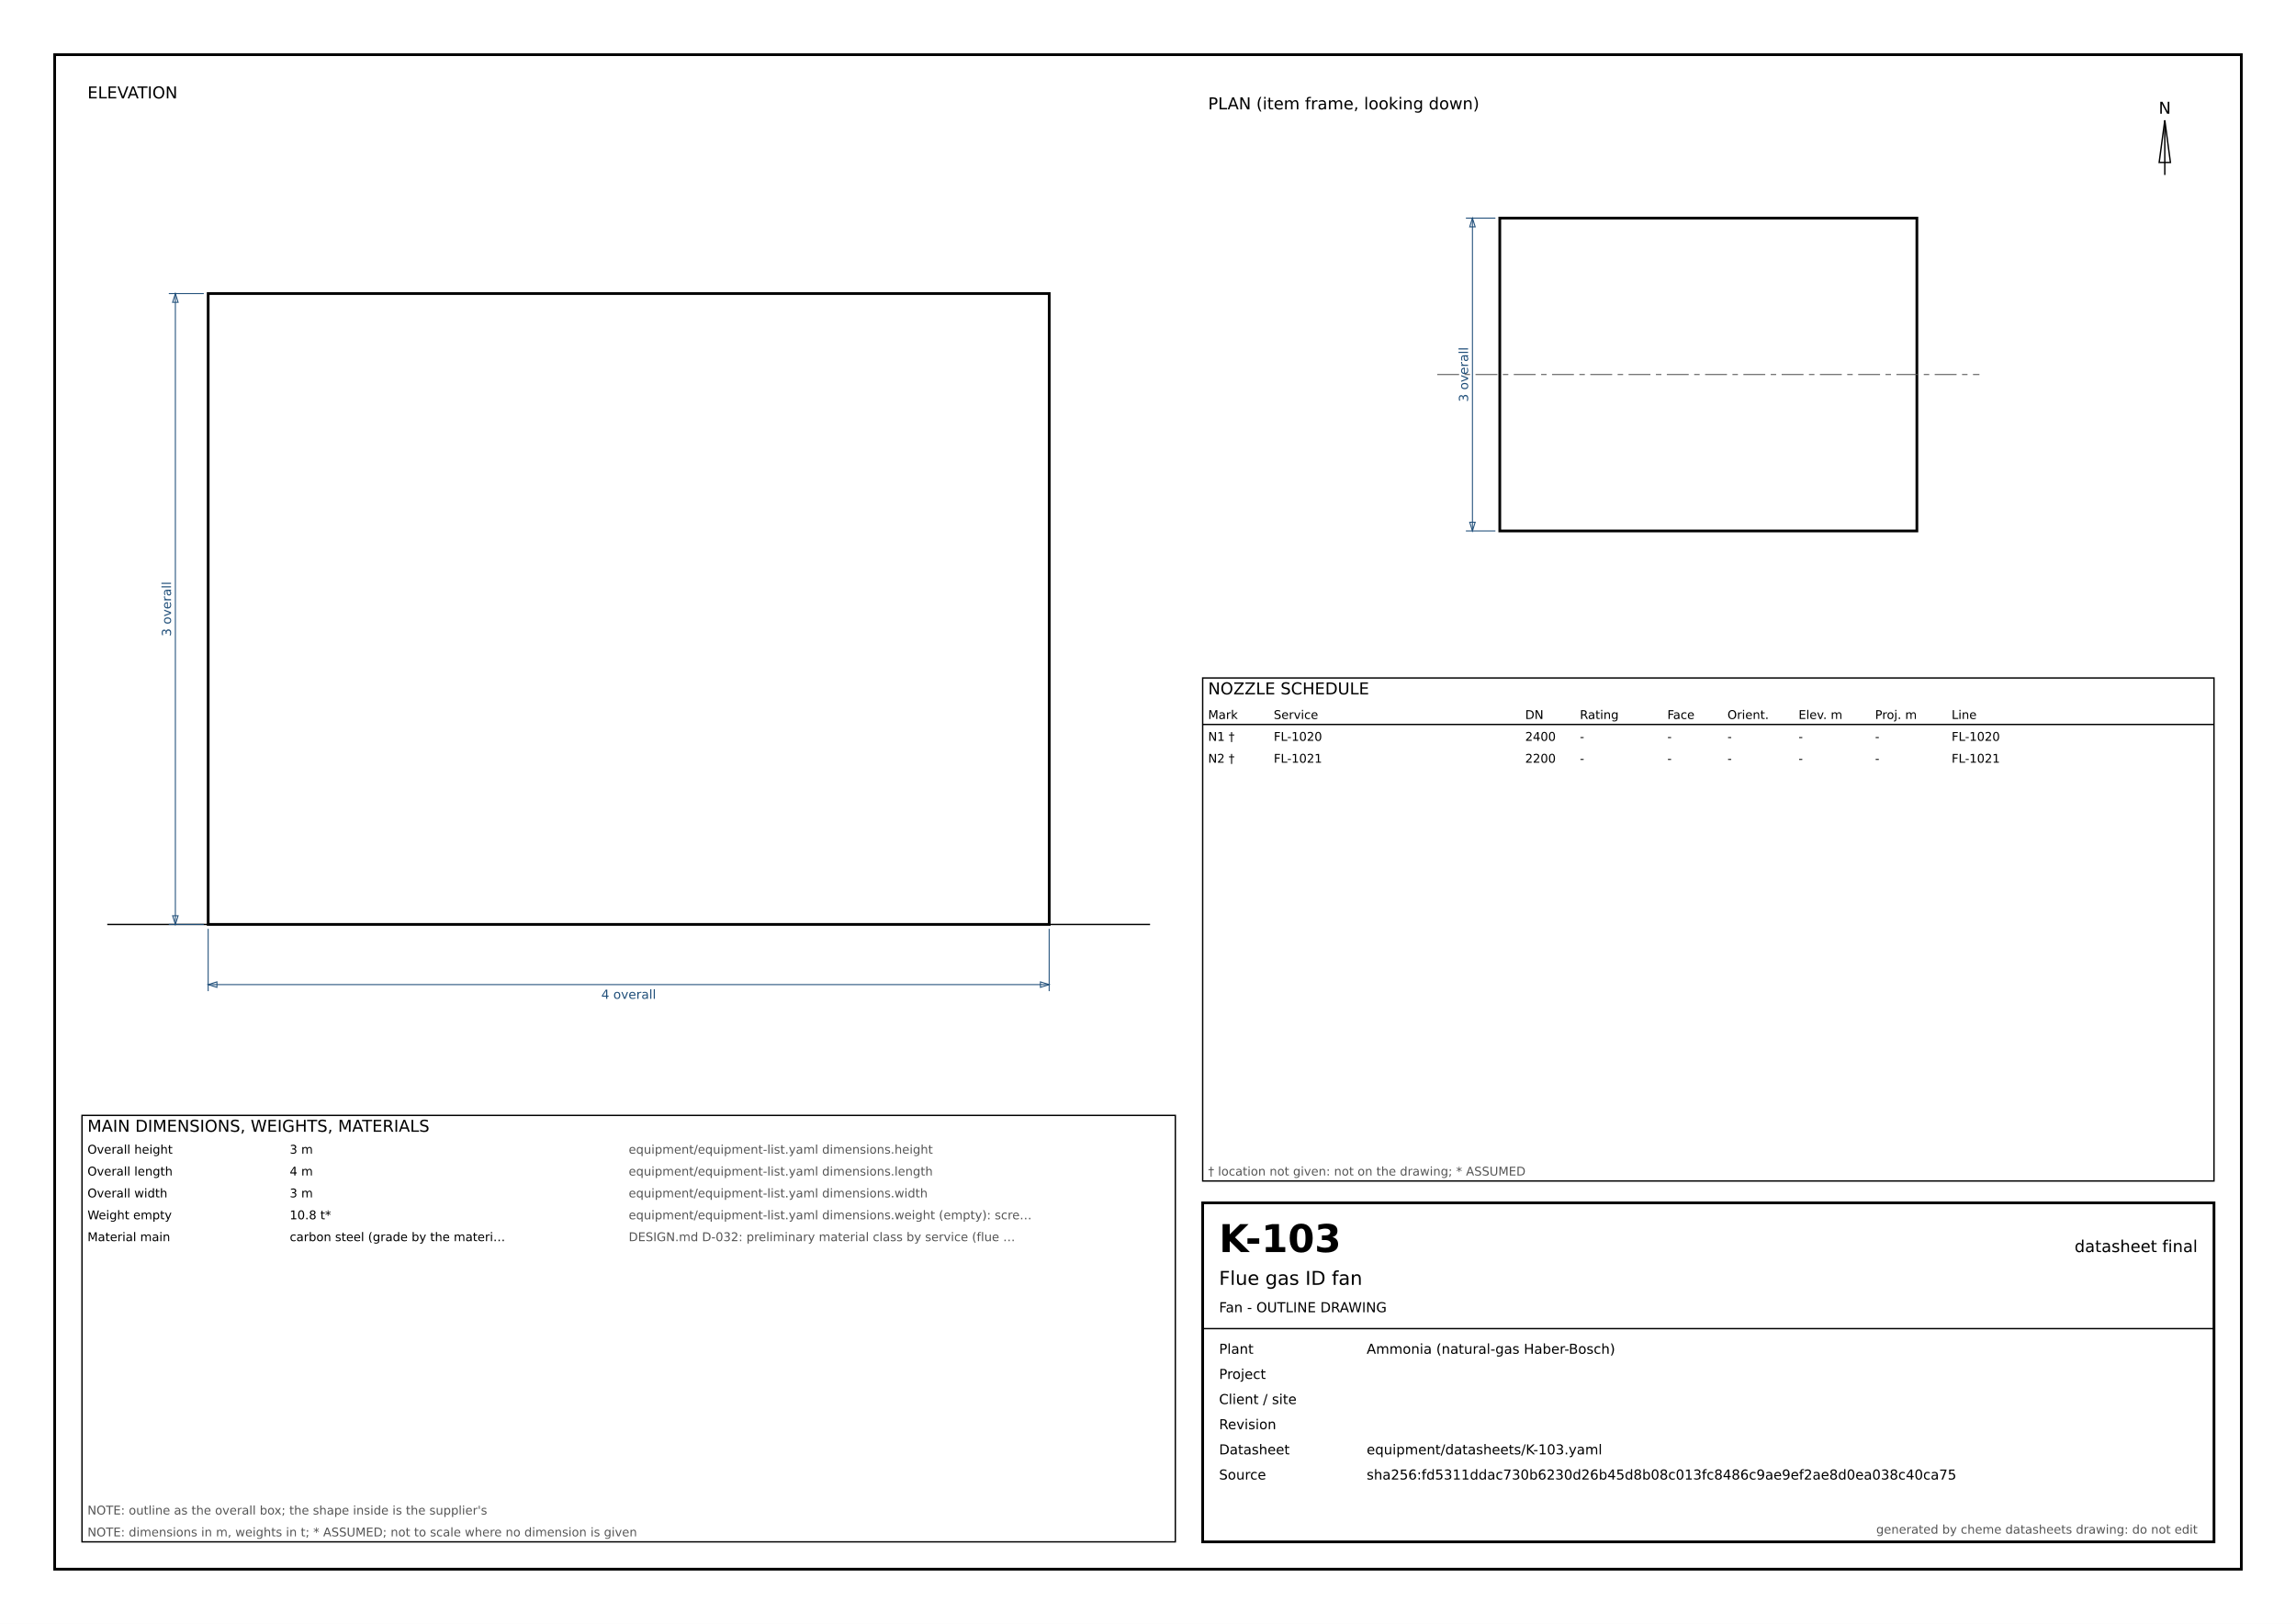
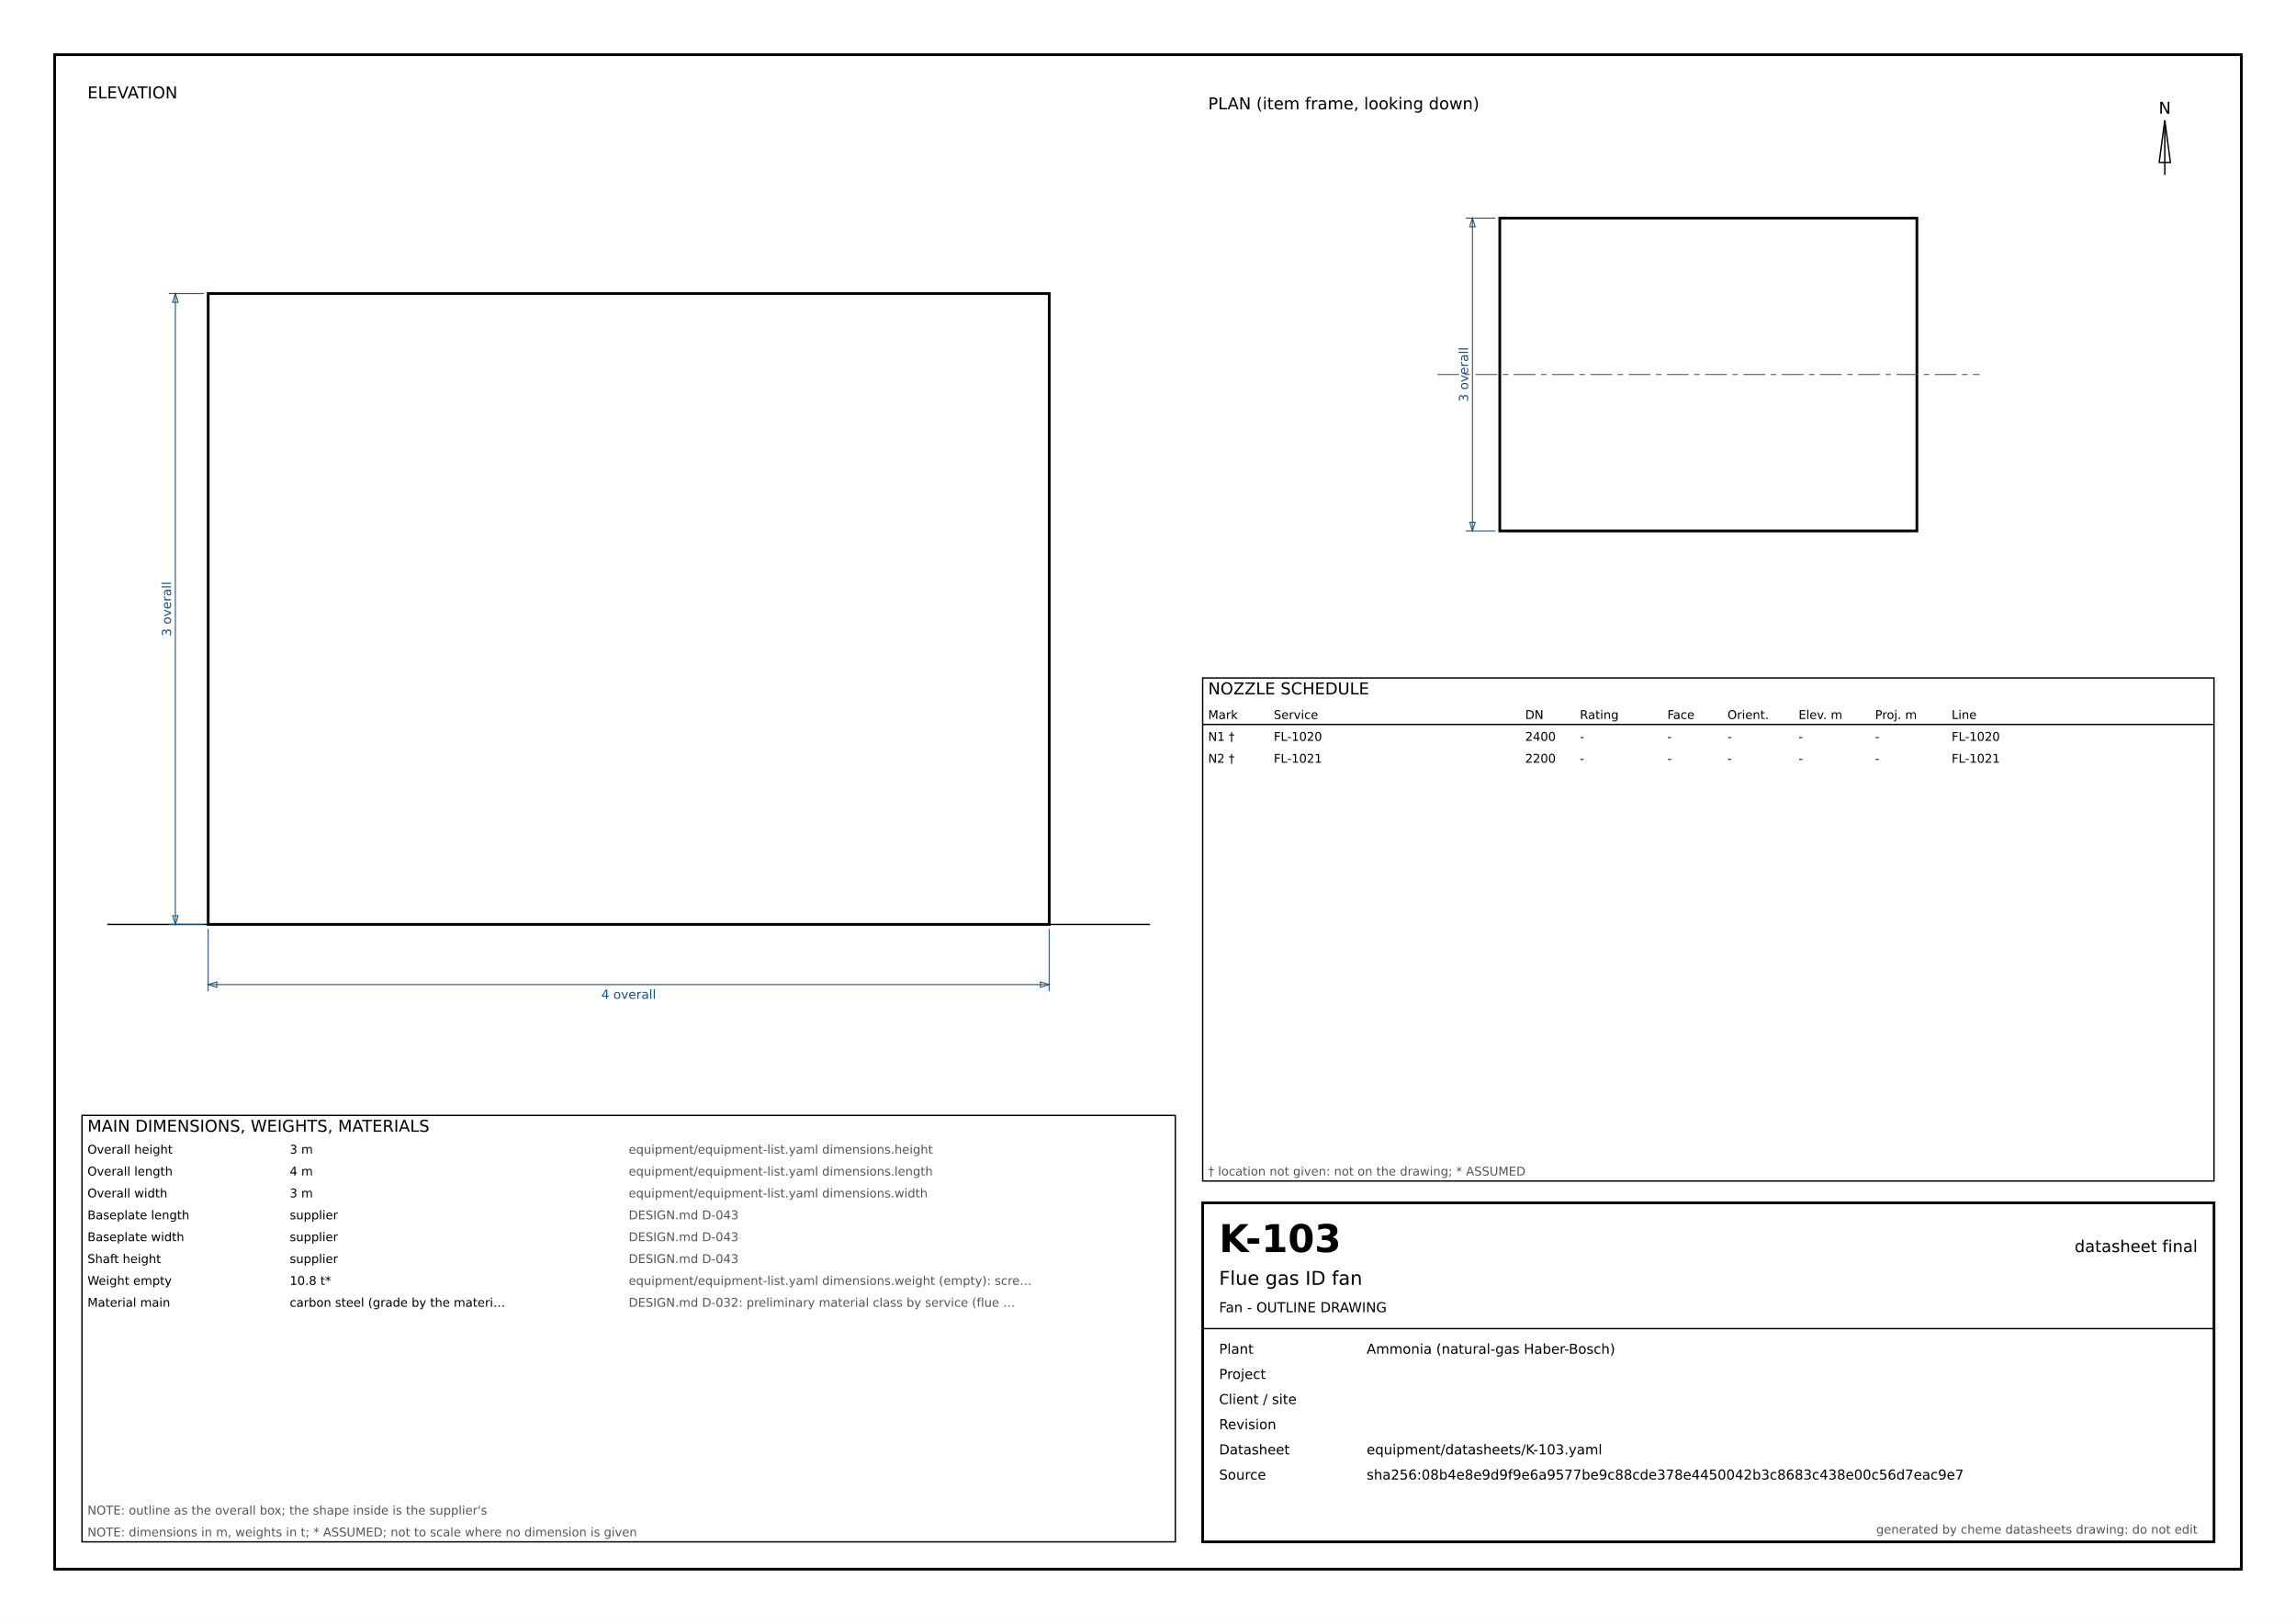
<svg xmlns="http://www.w3.org/2000/svg" width="420mm" height="297mm" viewBox="0 0 420 297">
  <style>
.frame{fill:none;stroke:#000;stroke-width:0.5}
.thin{fill:none;stroke:#000;stroke-width:0.25}
.outline{fill:#fff;stroke:#000;stroke-width:0.5}
.hidden{fill:none;stroke:#000;stroke-width:0.25;stroke-dasharray:1.5 1}
.centre{fill:none;stroke:#555;stroke-width:0.18;stroke-dasharray:4 1 1 1}
.tl{fill:none;stroke:#555;stroke-width:0.18;stroke-dasharray:2 1}
.dim{fill:none;stroke:#1f4e79;stroke-width:0.18}
.nozzle{fill:#fff;stroke:#b71c1c;stroke-width:0.35}
.section{fill:none;stroke:#2e7d32;stroke-width:0.25;stroke-dasharray:2 1}
text{font-family:'DejaVu Sans',Arial,Helvetica,sans-serif;fill:#000}
.t2{font-size:2.2px}.t25{font-size:2.5px}.t3{font-size:3px}.t35{font-size:3.5px}
.t5{font-size:5px;font-weight:bold}.t7{font-size:7px;font-weight:bold}
.dimt{font-size:2.3px;fill:#1f4e79}.nt{font-size:2.3px;fill:#b71c1c}
.note{font-size:2.2px;fill:#555}
.draft{font-size:40px;font-weight:bold;fill:#c62828;fill-opacity:0.12}
</style>
  <rect x="0" y="0" width="420" height="297" fill="#fff" />
  <rect x="10" y="10" width="400" height="277" class="frame" />
  <text x="16" y="18" class="t3" text-anchor="start">ELEVATION</text>
  <rect x="38.08" y="53.69" width="153.85" height="115.38" class="outline" />
  <line x1="19.62" y1="169.08" x2="210.38" y2="169.08" class="thin" />
  <line x1="38.08" y1="169.88" x2="38.08" y2="181.28" class="dim" />
  <line x1="191.92" y1="169.88" x2="191.92" y2="181.28" class="dim" />
  <line x1="38.08" y1="180.08" x2="191.92" y2="180.08" class="dim" />
  <path d="M38.08,180.08 l1.6,0.5 l0,-1 z" class="dim" />
  <path d="M191.92,180.08 l-1.6,0.5 l0,-1 z" class="dim" />
  <text x="115" y="182.68" class="dimt" text-anchor="middle">4 overall</text>
  <line x1="37.28" y1="169.08" x2="30.88" y2="169.08" class="dim" />
  <line x1="37.28" y1="53.69" x2="30.88" y2="53.69" class="dim" />
  <line x1="32.08" y1="169.08" x2="32.08" y2="53.69" class="dim" />
  <path d="M32.08,169.08 l0.5,-1.6 l-1,0 z" class="dim" />
  <path d="M32.08,53.69 l0.5,1.6 l-1,0 z" class="dim" />
  <text x="31.28" y="111.38" class="dimt" text-anchor="middle" transform="rotate(-90 31.28 111.38)">3 overall</text>
  <rect x="274.35" y="39.89" width="76.3" height="57.22" class="outline" />
  <line x1="273.55" y1="97.11" x2="268.15" y2="97.11" class="dim" />
  <line x1="273.55" y1="39.89" x2="268.15" y2="39.89" class="dim" />
  <line x1="269.35" y1="97.11" x2="269.35" y2="39.89" class="dim" />
  <path d="M269.35,97.11 l0.5,-1.6 l-1,0 z" class="dim" />
  <path d="M269.35,39.89 l0.5,1.6 l-1,0 z" class="dim" />
  <text x="268.55" y="68.5" class="dimt" text-anchor="middle" transform="rotate(-90 268.55 68.5)">3 overall</text>
  <line x1="262.91" y1="68.5" x2="362.09" y2="68.5" class="centre" />
  <line x1="396" y1="32" x2="396" y2="22" class="thin" />
  <path d="M396,22 L394.97,29.71 L397.03,29.71 z" class="thin" />
  <text x="396" y="20.8" class="t3" text-anchor="middle">N</text>
  <text x="221" y="20" class="t3" text-anchor="start">PLAN (item frame, looking down)</text>
  <text x="221" y="127" class="t3" text-anchor="start">NOZZLE SCHEDULE</text>
  <text x="221" y="131.5" class="t2" text-anchor="start">Mark</text>
  <text x="233" y="131.5" class="t2" text-anchor="start">Service</text>
  <text x="279" y="131.5" class="t2" text-anchor="start">DN</text>
  <text x="289" y="131.5" class="t2" text-anchor="start">Rating</text>
  <text x="305" y="131.5" class="t2" text-anchor="start">Face</text>
  <text x="316" y="131.5" class="t2" text-anchor="start">Orient.</text>
  <text x="329" y="131.5" class="t2" text-anchor="start">Elev. m</text>
  <text x="343" y="131.5" class="t2" text-anchor="start">Proj. m</text>
  <text x="357" y="131.5" class="t2" text-anchor="start">Line</text>
  <line x1="220" y1="132.5" x2="405" y2="132.5" class="thin" />
  <text x="221" y="135.5" class="t2" text-anchor="start">N1 †</text>
  <text x="233" y="135.5" class="t2" text-anchor="start">FL-1020</text>
  <text x="279" y="135.5" class="t2" text-anchor="start">2400</text>
  <text x="289" y="135.5" class="t2" text-anchor="start">-</text>
  <text x="305" y="135.5" class="t2" text-anchor="start">-</text>
  <text x="316" y="135.5" class="t2" text-anchor="start">-</text>
  <text x="329" y="135.5" class="t2" text-anchor="start">-</text>
  <text x="343" y="135.5" class="t2" text-anchor="start">-</text>
  <text x="357" y="135.5" class="t2" text-anchor="start">FL-1020</text>
  <text x="221" y="139.5" class="t2" text-anchor="start">N2 †</text>
  <text x="233" y="139.5" class="t2" text-anchor="start">FL-1021</text>
  <text x="279" y="139.5" class="t2" text-anchor="start">2200</text>
  <text x="289" y="139.5" class="t2" text-anchor="start">-</text>
  <text x="305" y="139.5" class="t2" text-anchor="start">-</text>
  <text x="316" y="139.5" class="t2" text-anchor="start">-</text>
  <text x="329" y="139.5" class="t2" text-anchor="start">-</text>
  <text x="343" y="139.5" class="t2" text-anchor="start">-</text>
  <text x="357" y="139.5" class="t2" text-anchor="start">FL-1021</text>
  <text x="221" y="215" class="note" text-anchor="start">† location not given: not on the drawing; * ASSUMED</text>
  <rect x="220" y="124" width="185" height="92" class="thin" />
  <text x="16" y="207" class="t3" text-anchor="start">MAIN DIMENSIONS, WEIGHTS, MATERIALS</text>
  <text x="16" y="211" class="t2" text-anchor="start">Overall height</text>
  <text x="53" y="211" class="t2" text-anchor="start">3 m</text>
  <text x="115" y="211" class="note" text-anchor="start">equipment/equipment-list.yaml dimensions.height</text>
  <text x="16" y="215" class="t2" text-anchor="start">Overall length</text>
  <text x="53" y="215" class="t2" text-anchor="start">4 m</text>
  <text x="115" y="215" class="note" text-anchor="start">equipment/equipment-list.yaml dimensions.length</text>
  <text x="16" y="219" class="t2" text-anchor="start">Overall width</text>
  <text x="53" y="219" class="t2" text-anchor="start">3 m</text>
  <text x="115" y="219" class="note" text-anchor="start">equipment/equipment-list.yaml dimensions.width</text>
-   <text x="16" y="223" class="t2" text-anchor="start">Weight empty</text>
-   <text x="53" y="223" class="t2" text-anchor="start">10.8 t*</text>
-   <text x="115" y="223" class="note" text-anchor="start">equipment/equipment-list.yaml dimensions.weight (empty): scre…</text>
-   <text x="16" y="227" class="t2" text-anchor="start">Material main</text>
-   <text x="53" y="227" class="t2" text-anchor="start">carbon steel (grade by the materi…</text>
-   <text x="115" y="227" class="note" text-anchor="start">DESIGN.md D-032: preliminary material class by service (flue …</text>
+   <text x="16" y="223" class="t2" text-anchor="start">Baseplate length</text>
+   <text x="53" y="223" class="t2" text-anchor="start">supplier</text>
+   <text x="115" y="223" class="note" text-anchor="start">DESIGN.md D-043</text>
+   <text x="16" y="227" class="t2" text-anchor="start">Baseplate width</text>
+   <text x="53" y="227" class="t2" text-anchor="start">supplier</text>
+   <text x="115" y="227" class="note" text-anchor="start">DESIGN.md D-043</text>
+   <text x="16" y="231" class="t2" text-anchor="start">Shaft height</text>
+   <text x="53" y="231" class="t2" text-anchor="start">supplier</text>
+   <text x="115" y="231" class="note" text-anchor="start">DESIGN.md D-043</text>
+   <text x="16" y="235" class="t2" text-anchor="start">Weight empty</text>
+   <text x="53" y="235" class="t2" text-anchor="start">10.8 t*</text>
+   <text x="115" y="235" class="note" text-anchor="start">equipment/equipment-list.yaml dimensions.weight (empty): scre…</text>
+   <text x="16" y="239" class="t2" text-anchor="start">Material main</text>
+   <text x="53" y="239" class="t2" text-anchor="start">carbon steel (grade by the materi…</text>
+   <text x="115" y="239" class="note" text-anchor="start">DESIGN.md D-032: preliminary material class by service (flue …</text>
  <text x="16" y="277" class="note" text-anchor="start">NOTE: outline as the overall box; the shape inside is the supplier's</text>
  <text x="16" y="281" class="note" text-anchor="start">NOTE: dimensions in m, weights in t; * ASSUMED; not to scale where no dimension is given</text>
  <rect x="15" y="204" width="200" height="78" class="thin" />
  <rect x="220" y="220" width="185" height="62" class="frame" />
  <text x="223" y="229" class="t7" text-anchor="start">K-103</text>
  <text x="223" y="235" class="t35" text-anchor="start">Flue gas ID fan</text>
  <text x="223" y="240" class="t25" text-anchor="start">Fan - OUTLINE DRAWING</text>
  <line x1="220" y1="243" x2="405" y2="243" class="thin" />
  <text x="223" y="247.6" class="t25" text-anchor="start">Plant</text>
  <text x="250" y="247.6" class="t25" text-anchor="start">Ammonia (natural-gas Haber-Bosch)</text>
  <text x="223" y="252.2" class="t25" text-anchor="start">Project</text>
  <text x="250" y="252.2" class="t25" text-anchor="start" />
  <text x="223" y="256.8" class="t25" text-anchor="start">Client / site</text>
  <text x="250" y="256.8" class="t25" text-anchor="start" />
  <text x="223" y="261.4" class="t25" text-anchor="start">Revision</text>
  <text x="250" y="261.4" class="t25" text-anchor="start" />
  <text x="223" y="266" class="t25" text-anchor="start">Datasheet</text>
  <text x="250" y="266" class="t25" text-anchor="start">equipment/datasheets/K-103.yaml</text>
  <text x="223" y="270.6" class="t25" text-anchor="start">Source</text>
-   <text x="250" y="270.6" class="t25" text-anchor="start">sha256:fd5311ddac730b6230d26b45d8b08c013fc8486c9ae9ef2ae8d0ea038c40ca75</text>
+   <text x="250" y="270.6" class="t25" text-anchor="start">sha256:08b4e8e9d9f9e6a9577be9c88cde378e4450042b3c8683c438e00c56d7eac9e7</text>
  <text x="402" y="229" class="t3" text-anchor="end">datasheet final</text>
  <text x="402" y="280.5" class="note" text-anchor="end">generated by cheme datasheets drawing: do not edit</text>
</svg>
